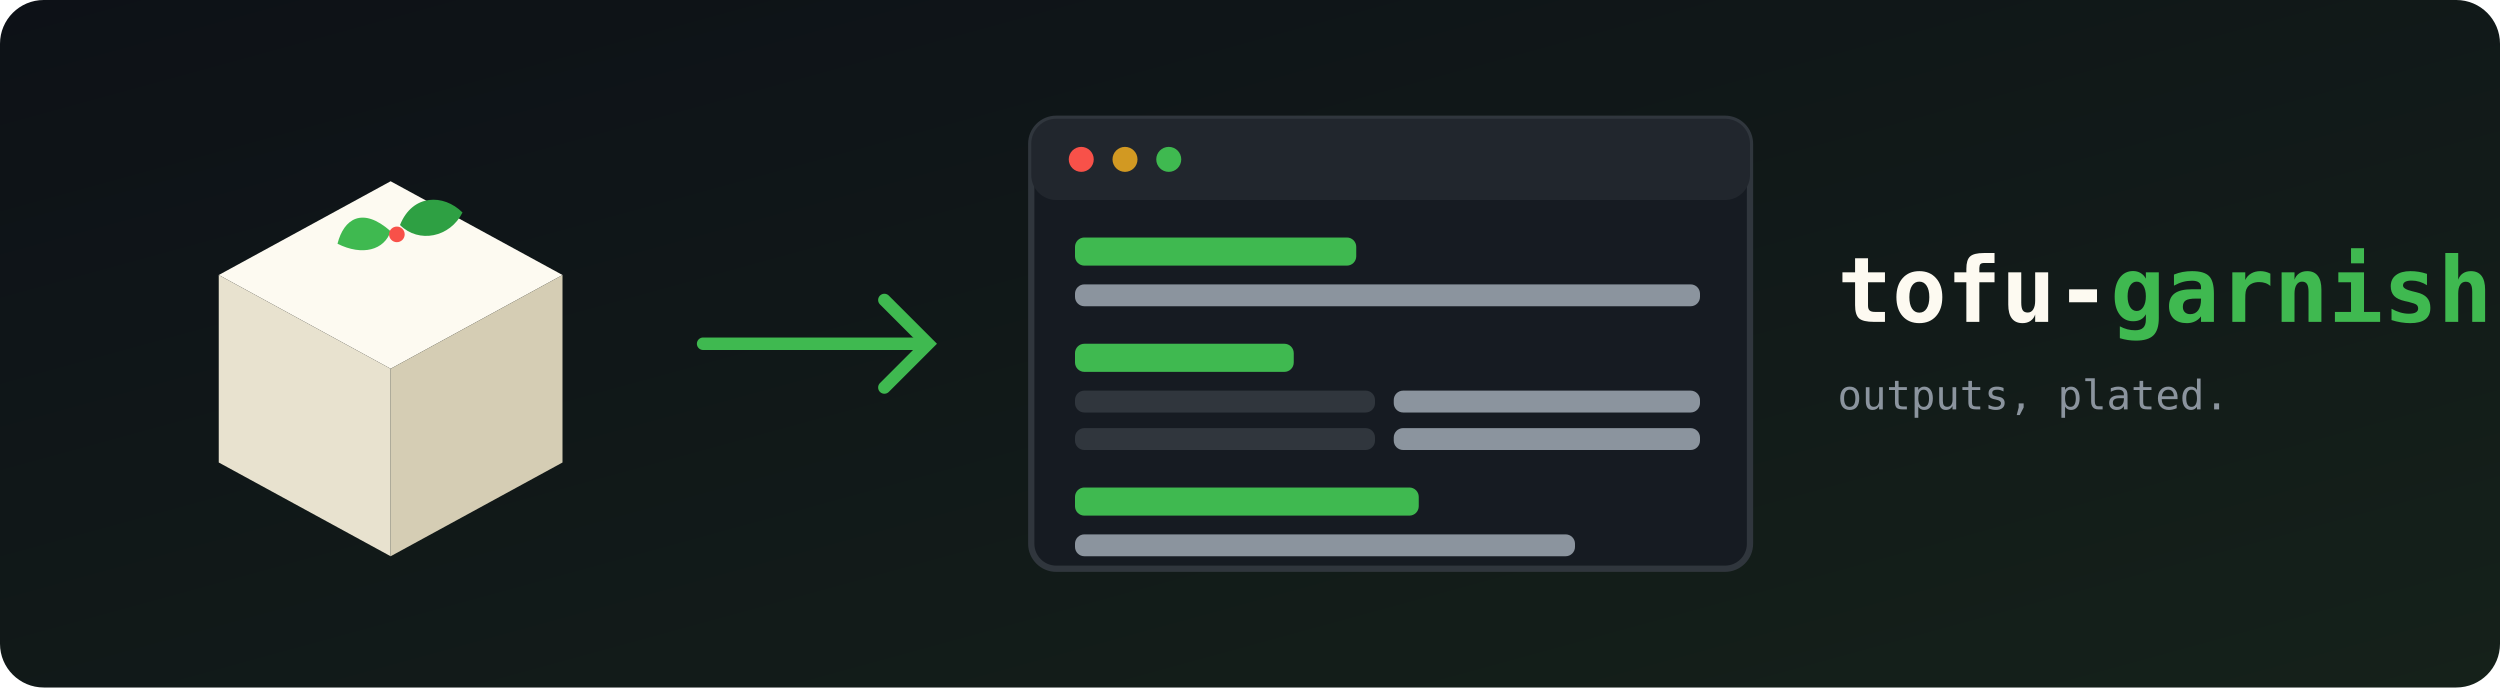
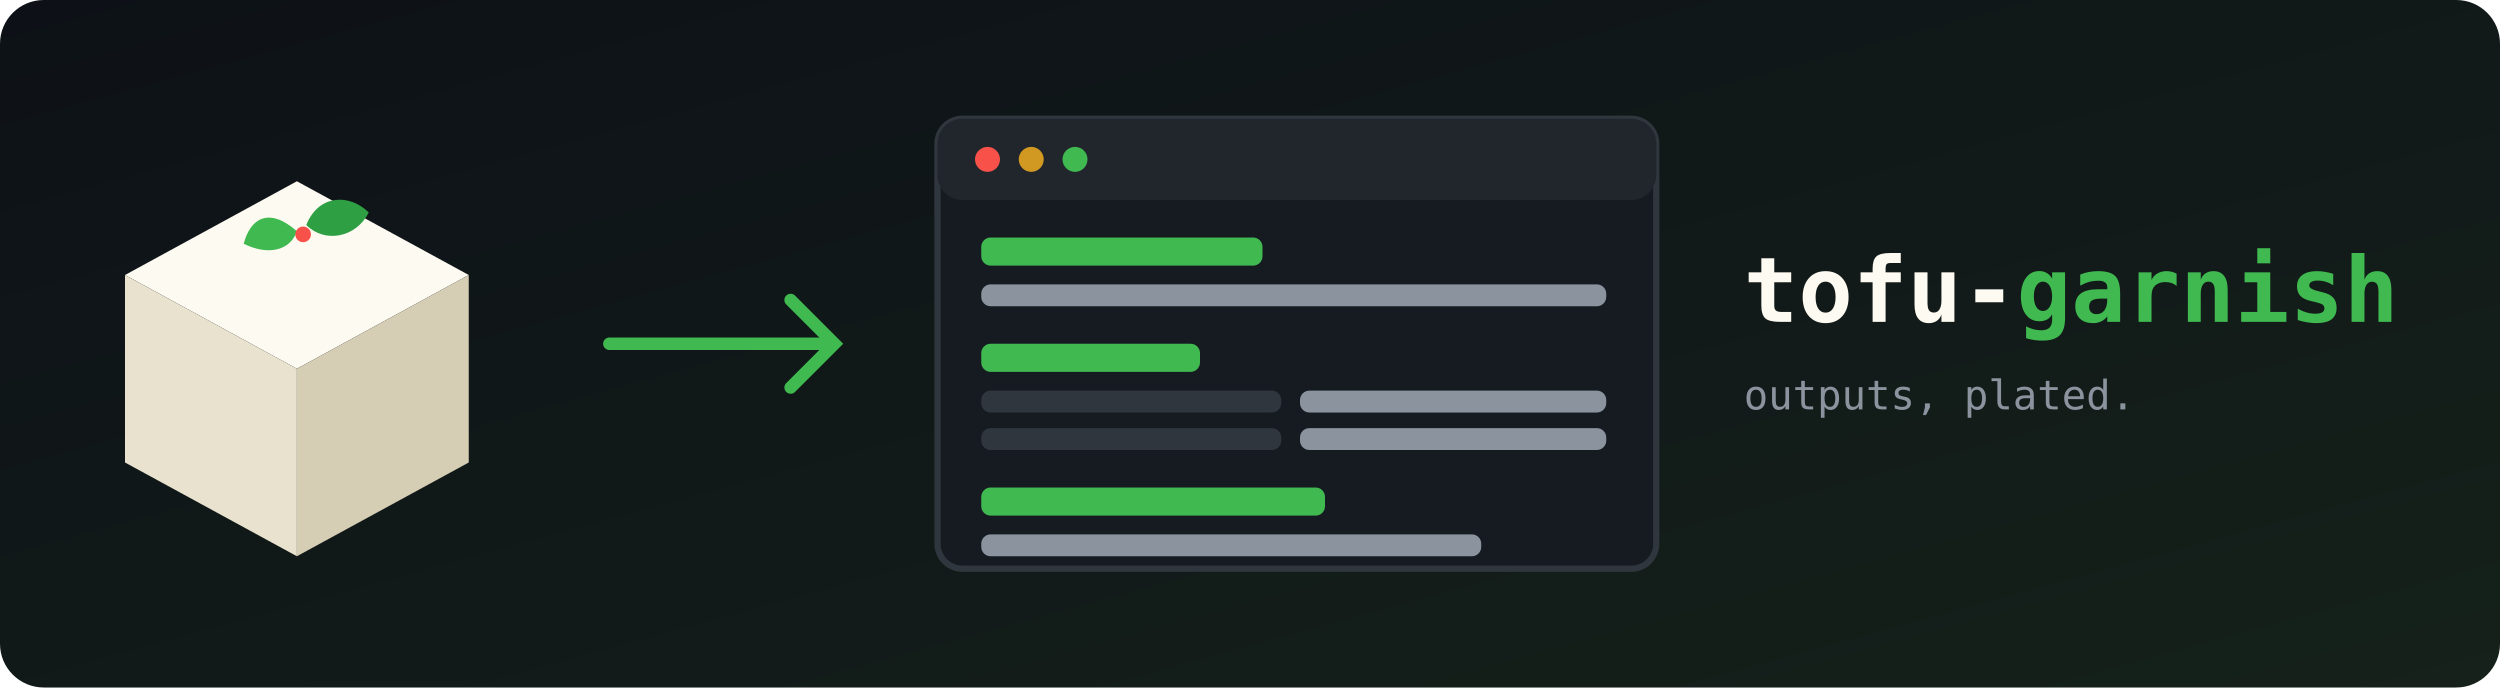
<svg xmlns="http://www.w3.org/2000/svg" width="800" height="220" viewBox="0 0 800 220" role="img" aria-label="tofu-garnish: Tofu outputs, plated as a static page">
  <defs>
    <linearGradient id="bg" x1="0" y1="0" x2="1" y2="1">
      <stop offset="0" stop-color="#0d1117" />
      <stop offset="1" stop-color="#15211a" />
    </linearGradient>
  </defs>
  <rect width="800" height="220" rx="14" fill="url(#bg)" />
-   <g transform="translate(70,58)">
+   <g transform="translate(40,58)">
    <polygon points="0,30 55,0 110,30 55,60" fill="#fdfaf1" />
    <polygon points="0,30 55,60 55,120 0,90" fill="#e8e2cf" />
    <polygon points="110,30 55,60 55,120 110,90" fill="#d5cdb4" />
    <g transform="translate(38,4)">
      <path d="M17 12 C8 4 2 8 0 16 C8 20 15 18 17 12 Z" fill="#3fb950" />
      <path d="M20 10 C24 0 34 0 40 6 C36 14 26 16 20 10 Z" fill="#2ea043" />
      <circle cx="19" cy="13" r="2.5" fill="#f85149" />
    </g>
  </g>
  <g stroke="#3fb950" stroke-width="4" fill="none" stroke-linecap="round">
-     <path d="M225 110 h70" />
-     <path d="M283 96 l14 14 l-14 14" />
+     <path d="M195 110 h70" />
+     <path d="M253 96 l14 14 l-14 14" />
  </g>
-   <g transform="translate(330,38)">
+   <g transform="translate(300,38)">
    <rect width="230" height="144" rx="8" fill="#161b22" stroke="#30363d" stroke-width="2" />
    <rect width="230" height="26" rx="8" fill="#21262d" />
    <circle cx="16" cy="13" r="4" fill="#f85149" />
    <circle cx="30" cy="13" r="4" fill="#d29922" />
    <circle cx="44" cy="13" r="4" fill="#3fb950" />
    <rect x="14" y="38" width="90" height="9" rx="3" fill="#3fb950" />
    <rect x="14" y="53" width="200" height="7" rx="3" fill="#8b949e" />
    <rect x="14" y="72" width="70" height="9" rx="3" fill="#3fb950" />
    <rect x="14" y="87" width="96" height="7" rx="3" fill="#30363d" />
    <rect x="116" y="87" width="98" height="7" rx="3" fill="#8b949e" />
    <rect x="14" y="99" width="96" height="7" rx="3" fill="#30363d" />
    <rect x="116" y="99" width="98" height="7" rx="3" fill="#8b949e" />
    <rect x="14" y="118" width="110" height="9" rx="3" fill="#3fb950" />
    <rect x="14" y="133" width="160" height="7" rx="3" fill="#8b949e" />
  </g>
  <g font-family="ui-monospace, 'Cascadia Code', Consolas, monospace">
-     <text x="588" y="103" font-size="29" font-weight="700" fill="#fdfaf1">tofu-<tspan fill="#3fb950">garnish</tspan>
+     <text x="558" y="103" font-size="29" font-weight="700" fill="#fdfaf1">tofu-<tspan fill="#3fb950">garnish</tspan>
    </text>
-     <text x="588" y="131" font-size="13" fill="#8b949e">outputs, plated.</text>
+     <text x="558" y="131" font-size="13" fill="#8b949e">outputs, plated.</text>
  </g>
</svg>
